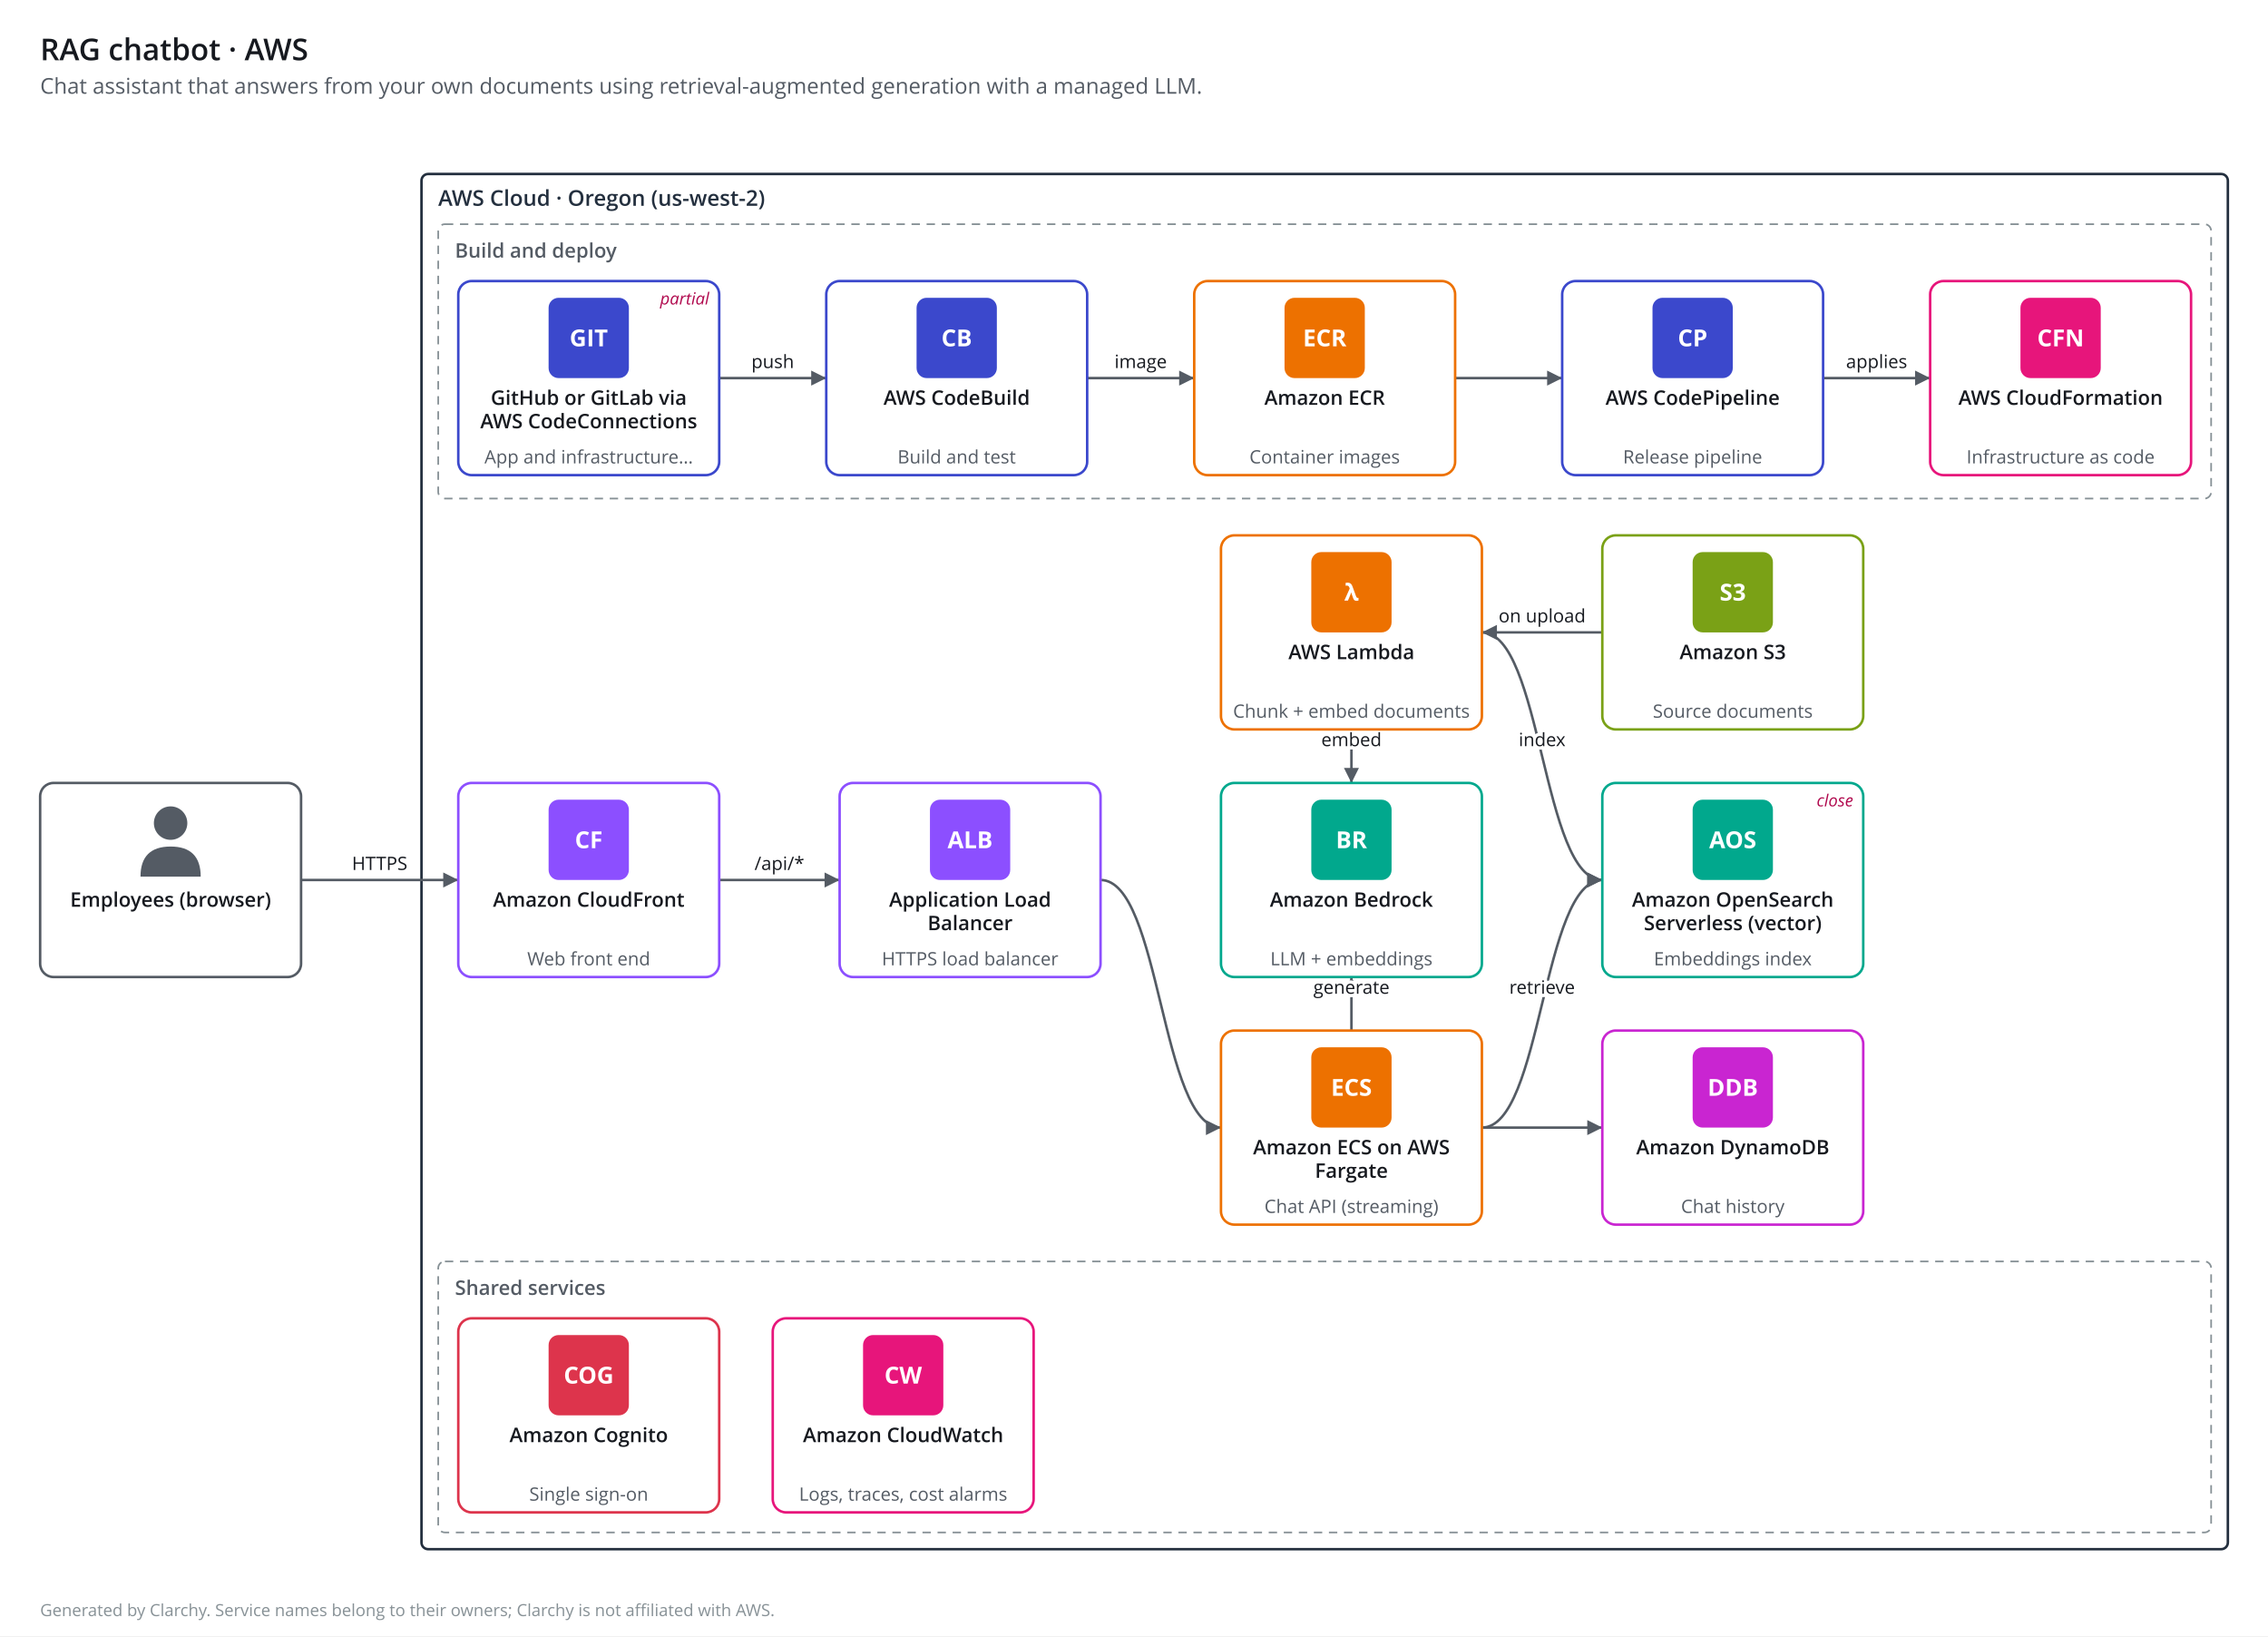
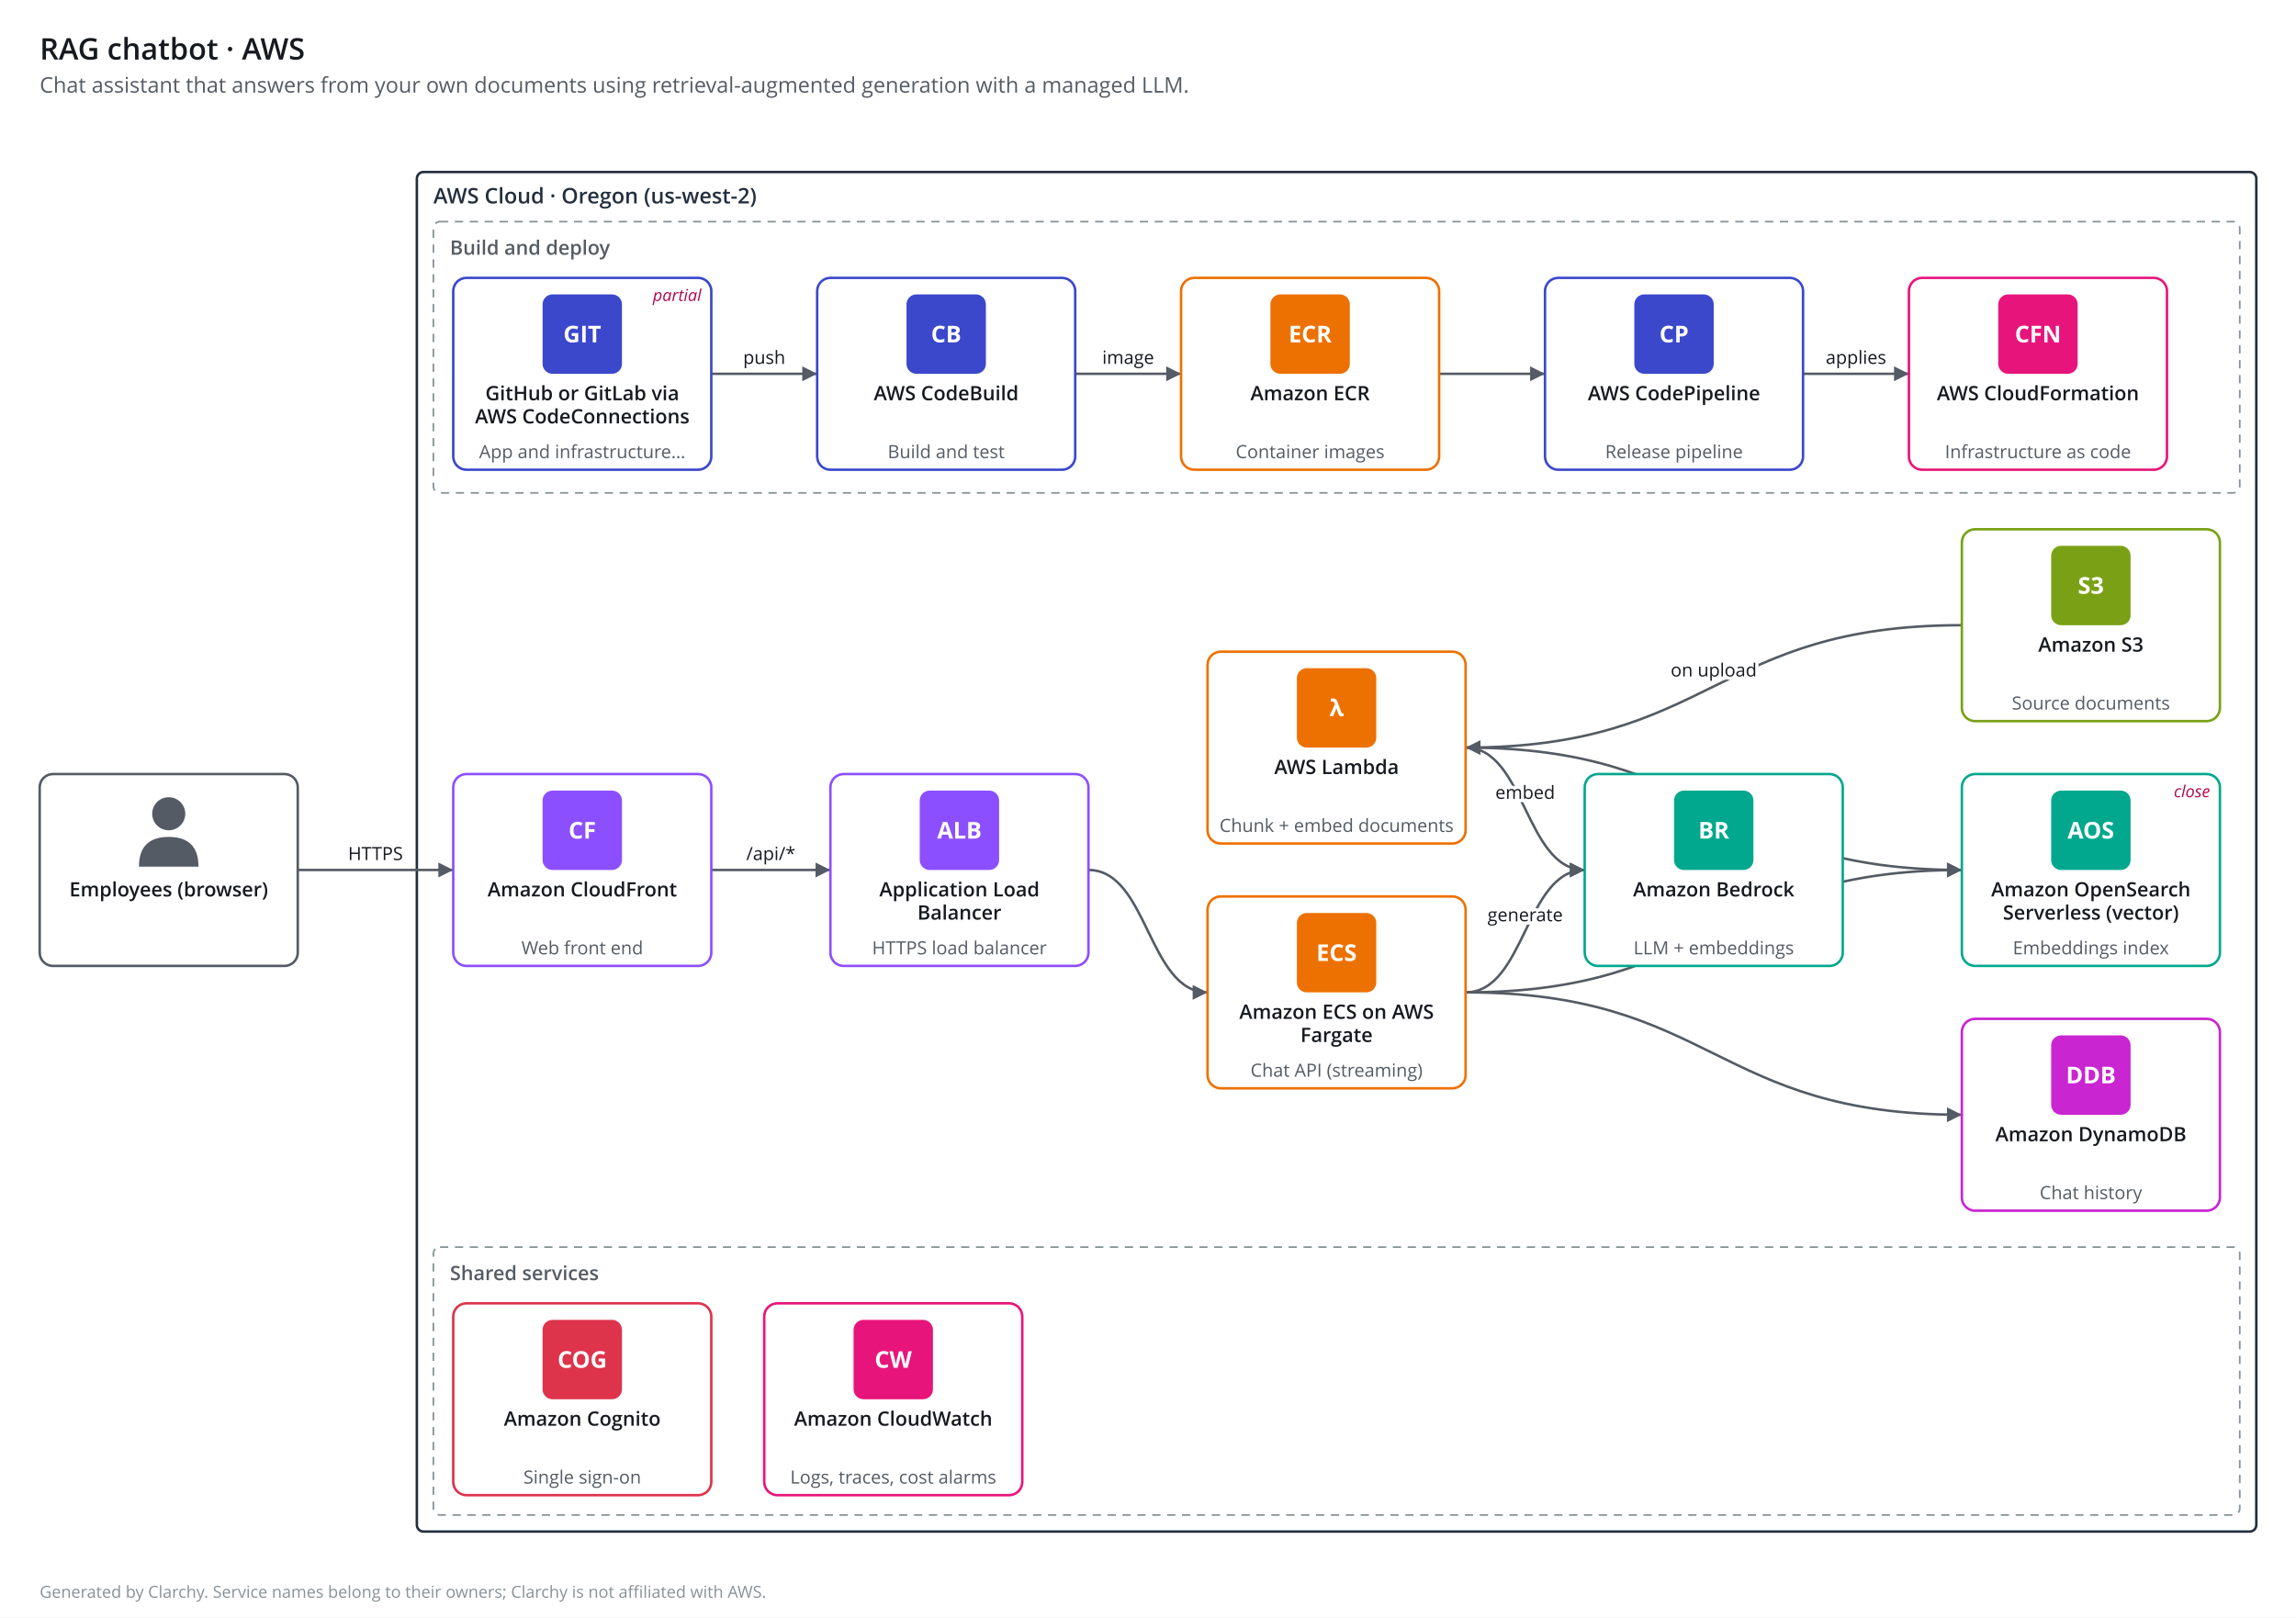
- <svg xmlns="http://www.w3.org/2000/svg" class="ca-diagram ca-aws" width="1356" height="978" viewBox="0 0 1356 978" role="img" data-body-top="80" data-body-bottom="950" aria-label="RAG chatbot on AWS">
+ <svg xmlns="http://www.w3.org/2000/svg" class="ca-diagram ca-aws" width="1388" height="978" viewBox="0 0 1388 978" role="img" data-body-top="80" data-body-bottom="950" aria-label="RAG chatbot on AWS">
  <style>.ca-aws{font-family:'Open Sans', 'Helvetica Neue', Arial, sans-serif}
.ca-aws .ca-bg{fill:#ffffff}
.ca-aws .ca-title{font-size:18px;font-weight:600;fill:#16191f}
.ca-aws .ca-subtitle{font-size:13px;fill:#545b64}
.ca-aws .ca-cloud{fill:#FFFFFF;stroke:#232F3E;stroke-width:1.5;}
.ca-aws .ca-cloud-label{font-size:13px;font-weight:600;fill:#232F3E}
.ca-aws .ca-band{fill:none;stroke:#879196;stroke-dasharray:5 4}
.ca-aws .ca-band-label{font-size:12px;font-weight:600;fill:#545B64}
.ca-aws .ca-node-box{fill:#ffffff;stroke-width:1.5}
.ca-aws .ca-badge{font-size:14px;font-weight:700;fill:#ffffff}
.ca-aws .ca-service{font-size:12px;font-weight:600;fill:#16191f}
.ca-aws .ca-label{font-size:11px;fill:#545b64}
.ca-aws .ca-fidelity{font-size:10px;font-style:italic;fill:#b0084d}
.ca-aws .ca-edge{fill:none;stroke:#545B64;stroke-width:1.5}
.ca-aws .ca-arrow{fill:#545B64}
.ca-aws .ca-edge-label{font-size:11px;fill:#16191f;paint-order:stroke;stroke:#ffffff;stroke-width:4}
.ca-aws .ca-footer{font-size:10px;fill:#879196}</style>
-   <rect class="ca-bg" width="1356" height="978" />
+   <rect class="ca-bg" width="1388" height="978" />
  <text class="ca-title" x="24" y="36">RAG chatbot · AWS</text>
  <text class="ca-subtitle" x="24" y="56">Chat assistant that answers from your own documents using retrieval-augmented generation with a managed LLM.</text>
-   <rect class="ca-cloud" x="252" y="104" width="1080" height="822" rx="4" />
+   <rect class="ca-cloud" x="252" y="104" width="1112" height="822" rx="4" />
  <text class="ca-cloud-label" x="262" y="123">AWS Cloud · Oregon (us-west-2)</text>
-   <rect class="ca-band" x="262" y="134" width="1060" height="164" rx="4" />
+   <rect class="ca-band" x="262" y="134" width="1092" height="164" rx="4" />
  <text class="ca-band-label" x="272" y="154">Build and deploy</text>
-   <rect class="ca-band" x="262" y="754" width="1060" height="162" rx="4" />
+   <rect class="ca-band" x="262" y="754" width="1092" height="162" rx="4" />
  <text class="ca-band-label" x="272" y="774">Shared services</text>
  <path class="ca-edge" data-from="users" data-to="cdn" d="M180,526 C227,526 227,526 274,526" />
  <polygon class="ca-arrow" data-from="users" data-to="cdn" points="274,526 265,521.5 265,530.5" />
  <text class="ca-edge-label" data-from="users" data-to="cdn" x="227" y="520" text-anchor="middle">HTTPS</text>
  <path class="ca-edge" data-from="cdn" data-to="lb" d="M430,526 C466,526 466,526 502,526" />
  <polygon class="ca-arrow" data-from="cdn" data-to="lb" points="502,526 493,521.5 493,530.5" />
  <text class="ca-edge-label" data-from="cdn" data-to="lb" x="466" y="520" text-anchor="middle">/api/*</text>
-   <path class="ca-edge" data-from="lb" data-to="app" d="M658,526 C694,526 694,674 730,674" />
-   <polygon class="ca-arrow" data-from="lb" data-to="app" points="730,674 721,669.5 721,678.5" />
-   <path class="ca-edge" data-from="app" data-to="vectors" d="M886,674 C922,674 922,526 958,526" />
-   <polygon class="ca-arrow" data-from="app" data-to="vectors" points="958,526 949,521.5 949,530.5" />
-   <text class="ca-edge-label" data-from="app" data-to="vectors" x="922" y="594" text-anchor="middle">retrieve</text>
-   <path class="ca-edge" data-from="app" data-to="llm" d="M808,616 C808,600 808,600 808,584" />
-   <polygon class="ca-arrow" data-from="app" data-to="llm" points="808,584 803.5,593 812.5,593" />
-   <text class="ca-edge-label" data-from="app" data-to="llm" x="808" y="594" text-anchor="middle">generate</text>
-   <path class="ca-edge" data-from="app" data-to="history" d="M886,674 C922,674 922,674 958,674" />
-   <polygon class="ca-arrow" data-from="app" data-to="history" points="958,674 949,669.5 949,678.5" />
-   <path class="ca-edge" data-from="docs" data-to="ingest" d="M958,378 C922,378 922,378 886,378" />
-   <polygon class="ca-arrow" data-from="docs" data-to="ingest" points="886,378 895,373.5 895,382.5" />
-   <text class="ca-edge-label" data-from="docs" data-to="ingest" x="922" y="372" text-anchor="middle">on upload</text>
-   <path class="ca-edge" data-from="ingest" data-to="llm" d="M808,436 C808,452 808,452 808,468" />
-   <polygon class="ca-arrow" data-from="ingest" data-to="llm" points="808,468 803.5,459 812.5,459" />
-   <text class="ca-edge-label" data-from="ingest" data-to="llm" x="808" y="446" text-anchor="middle">embed</text>
-   <path class="ca-edge" data-from="ingest" data-to="vectors" d="M886,378 C922,378 922,526 958,526" />
-   <polygon class="ca-arrow" data-from="ingest" data-to="vectors" points="958,526 949,521.5 949,530.5" />
-   <text class="ca-edge-label" data-from="ingest" data-to="vectors" x="922" y="446" text-anchor="middle">index</text>
+   <path class="ca-edge" data-from="lb" data-to="app" d="M658,526 C694,526 694,600 730,600" />
+   <polygon class="ca-arrow" data-from="lb" data-to="app" points="730,600 721,595.5 721,604.5" />
+   <path class="ca-edge" data-from="app" data-to="vectors" d="M886,600 C1036,600 1036,526 1186,526" />
+   <polygon class="ca-arrow" data-from="app" data-to="vectors" points="1186,526 1177,521.5 1177,530.5" />
+   <text class="ca-edge-label" data-from="app" data-to="vectors" x="1036" y="557" text-anchor="middle">retrieve</text>
+   <path class="ca-edge" data-from="app" data-to="llm" d="M886,600 C922,600 922,526 958,526" />
+   <polygon class="ca-arrow" data-from="app" data-to="llm" points="958,526 949,521.5 949,530.5" />
+   <text class="ca-edge-label" data-from="app" data-to="llm" x="922" y="557" text-anchor="middle">generate</text>
+   <path class="ca-edge" data-from="app" data-to="history" d="M886,600 C1036,600 1036,674 1186,674" />
+   <polygon class="ca-arrow" data-from="app" data-to="history" points="1186,674 1177,669.5 1177,678.5" />
+   <path class="ca-edge" data-from="docs" data-to="ingest" d="M1186,378 C1036,378 1036,452 886,452" />
+   <polygon class="ca-arrow" data-from="docs" data-to="ingest" points="886,452 895,447.5 895,456.5" />
+   <text class="ca-edge-label" data-from="docs" data-to="ingest" x="1036" y="409" text-anchor="middle">on upload</text>
+   <path class="ca-edge" data-from="ingest" data-to="llm" d="M886,452 C922,452 922,526 958,526" />
+   <polygon class="ca-arrow" data-from="ingest" data-to="llm" points="958,526 949,521.5 949,530.5" />
+   <text class="ca-edge-label" data-from="ingest" data-to="llm" x="922" y="483" text-anchor="middle">embed</text>
+   <path class="ca-edge" data-from="ingest" data-to="vectors" d="M886,452 C1036,452 1036,526 1186,526" />
+   <polygon class="ca-arrow" data-from="ingest" data-to="vectors" points="1186,526 1177,521.5 1177,530.5" />
+   <text class="ca-edge-label" data-from="ingest" data-to="vectors" x="1036" y="483" text-anchor="middle">index</text>
  <path class="ca-edge" data-from="repo" data-to="build" d="M430,226 C462,226 462,226 494,226" />
  <polygon class="ca-arrow" data-from="repo" data-to="build" points="494,226 485,221.5 485,230.5" />
  <text class="ca-edge-label" data-from="repo" data-to="build" x="462" y="220" text-anchor="middle">push</text>
  <path class="ca-edge" data-from="build" data-to="registry" d="M650,226 C682,226 682,226 714,226" />
  <polygon class="ca-arrow" data-from="build" data-to="registry" points="714,226 705,221.5 705,230.5" />
  <text class="ca-edge-label" data-from="build" data-to="registry" x="682" y="220" text-anchor="middle">image</text>
  <path class="ca-edge" data-from="registry" data-to="deploy" d="M870,226 C902,226 902,226 934,226" />
  <polygon class="ca-arrow" data-from="registry" data-to="deploy" points="934,226 925,221.5 925,230.5" />
  <path class="ca-edge" data-from="deploy" data-to="infra-code" d="M1090,226 C1122,226 1122,226 1154,226" />
  <polygon class="ca-arrow" data-from="deploy" data-to="infra-code" points="1154,226 1145,221.5 1145,230.5" />
  <text class="ca-edge-label" data-from="deploy" data-to="infra-code" x="1122" y="220" text-anchor="middle">applies</text>
  <g class="node" data-id="users" data-capability="client" data-stage="users">
    <rect class="ca-node-box" x="24" y="468" width="156" height="116" rx="8" style="stroke:#545B64" />
    <g fill="#545B64">
      <circle cx="102" cy="492" r="10" />
      <path d="M84,524 Q84,506 102,506 Q120,506 120,524 Z" />
    </g>
    <text class="ca-service" x="102" y="542" text-anchor="middle">Employees (browser)</text>
  </g>
  <g class="node" data-id="cdn" data-capability="cdn" data-stage="serve">
    <rect class="ca-node-box" x="274" y="468" width="156" height="116" rx="8" style="stroke:#8C4FFF" />
    <rect x="328" y="478" width="48" height="48" rx="6" fill="#8C4FFF" />
    <text class="ca-badge" x="352" y="507" text-anchor="middle">CF</text>
    <text class="ca-service" x="352" y="542" text-anchor="middle">Amazon CloudFront</text>
    <text class="ca-label" x="352" y="577" text-anchor="middle">Web front end</text>
  </g>
  <g class="node" data-id="lb" data-capability="load-balancer" data-stage="serve">
    <rect class="ca-node-box" x="502" y="468" width="156" height="116" rx="8" style="stroke:#8C4FFF" />
    <rect x="556" y="478" width="48" height="48" rx="6" fill="#8C4FFF" />
    <text class="ca-badge" x="580" y="507" text-anchor="middle">ALB</text>
    <text class="ca-service" x="580" y="542" text-anchor="middle">Application Load</text>
    <text class="ca-service" x="580" y="556" text-anchor="middle">Balancer</text>
    <text class="ca-label" x="580" y="577" text-anchor="middle">HTTPS load balancer</text>
  </g>
  <g class="node" data-id="app" data-capability="container-service" data-stage="run">
-     <rect class="ca-node-box" x="730" y="616" width="156" height="116" rx="8" style="stroke:#ED7100" />
-     <rect x="784" y="626" width="48" height="48" rx="6" fill="#ED7100" />
-     <text class="ca-badge" x="808" y="655" text-anchor="middle">ECS</text>
-     <text class="ca-service" x="808" y="690" text-anchor="middle">Amazon ECS on AWS</text>
-     <text class="ca-service" x="808" y="704" text-anchor="middle">Fargate</text>
-     <text class="ca-label" x="808" y="725" text-anchor="middle">Chat API (streaming)</text>
+     <rect class="ca-node-box" x="730" y="542" width="156" height="116" rx="8" style="stroke:#ED7100" />
+     <rect x="784" y="552" width="48" height="48" rx="6" fill="#ED7100" />
+     <text class="ca-badge" x="808" y="581" text-anchor="middle">ECS</text>
+     <text class="ca-service" x="808" y="616" text-anchor="middle">Amazon ECS on AWS</text>
+     <text class="ca-service" x="808" y="630" text-anchor="middle">Fargate</text>
+     <text class="ca-label" x="808" y="651" text-anchor="middle">Chat API (streaming)</text>
  </g>
  <g class="node" data-id="llm" data-capability="llm-inference" data-stage="run">
-     <rect class="ca-node-box" x="730" y="468" width="156" height="116" rx="8" style="stroke:#01A88D" />
-     <rect x="784" y="478" width="48" height="48" rx="6" fill="#01A88D" />
-     <text class="ca-badge" x="808" y="507" text-anchor="middle">BR</text>
-     <text class="ca-service" x="808" y="542" text-anchor="middle">Amazon Bedrock</text>
-     <text class="ca-label" x="808" y="577" text-anchor="middle">LLM + embeddings</text>
+     <rect class="ca-node-box" x="958" y="468" width="156" height="116" rx="8" style="stroke:#01A88D" />
+     <rect x="1012" y="478" width="48" height="48" rx="6" fill="#01A88D" />
+     <text class="ca-badge" x="1036" y="507" text-anchor="middle">BR</text>
+     <text class="ca-service" x="1036" y="542" text-anchor="middle">Amazon Bedrock</text>
+     <text class="ca-label" x="1036" y="577" text-anchor="middle">LLM + embeddings</text>
  </g>
  <g class="node" data-id="ingest" data-capability="serverless-function" data-stage="run">
-     <rect class="ca-node-box" x="730" y="320" width="156" height="116" rx="8" style="stroke:#ED7100" />
-     <rect x="784" y="330" width="48" height="48" rx="6" fill="#ED7100" />
-     <text class="ca-badge" x="808" y="359" text-anchor="middle">λ</text>
-     <text class="ca-service" x="808" y="394" text-anchor="middle">AWS Lambda</text>
-     <text class="ca-label" x="808" y="429" text-anchor="middle">Chunk + embed documents</text>
+     <rect class="ca-node-box" x="730" y="394" width="156" height="116" rx="8" style="stroke:#ED7100" />
+     <rect x="784" y="404" width="48" height="48" rx="6" fill="#ED7100" />
+     <text class="ca-badge" x="808" y="433" text-anchor="middle">λ</text>
+     <text class="ca-service" x="808" y="468" text-anchor="middle">AWS Lambda</text>
+     <text class="ca-label" x="808" y="503" text-anchor="middle">Chunk + embed documents</text>
  </g>
  <g class="node" data-id="docs" data-capability="object-storage" data-stage="store">
-     <rect class="ca-node-box" x="958" y="320" width="156" height="116" rx="8" style="stroke:#7AA116" />
-     <rect x="1012" y="330" width="48" height="48" rx="6" fill="#7AA116" />
-     <text class="ca-badge" x="1036" y="359" text-anchor="middle">S3</text>
-     <text class="ca-service" x="1036" y="394" text-anchor="middle">Amazon S3</text>
-     <text class="ca-label" x="1036" y="429" text-anchor="middle">Source documents</text>
+     <rect class="ca-node-box" x="1186" y="320" width="156" height="116" rx="8" style="stroke:#7AA116" />
+     <rect x="1240" y="330" width="48" height="48" rx="6" fill="#7AA116" />
+     <text class="ca-badge" x="1264" y="359" text-anchor="middle">S3</text>
+     <text class="ca-service" x="1264" y="394" text-anchor="middle">Amazon S3</text>
+     <text class="ca-label" x="1264" y="429" text-anchor="middle">Source documents</text>
  </g>
  <g class="node" data-id="vectors" data-capability="vector-search" data-stage="store">
-     <rect class="ca-node-box" x="958" y="468" width="156" height="116" rx="8" style="stroke:#01A88D" />
-     <rect x="1012" y="478" width="48" height="48" rx="6" fill="#01A88D" />
-     <text class="ca-badge" x="1036" y="507" text-anchor="middle">AOS</text>
-     <text class="ca-service" x="1036" y="542" text-anchor="middle">Amazon OpenSearch</text>
-     <text class="ca-service" x="1036" y="556" text-anchor="middle">Serverless (vector)</text>
-     <text class="ca-label" x="1036" y="577" text-anchor="middle">Embeddings index</text>
-     <text class="ca-fidelity" x="1108" y="482" text-anchor="end">close</text>
+     <rect class="ca-node-box" x="1186" y="468" width="156" height="116" rx="8" style="stroke:#01A88D" />
+     <rect x="1240" y="478" width="48" height="48" rx="6" fill="#01A88D" />
+     <text class="ca-badge" x="1264" y="507" text-anchor="middle">AOS</text>
+     <text class="ca-service" x="1264" y="542" text-anchor="middle">Amazon OpenSearch</text>
+     <text class="ca-service" x="1264" y="556" text-anchor="middle">Serverless (vector)</text>
+     <text class="ca-label" x="1264" y="577" text-anchor="middle">Embeddings index</text>
+     <text class="ca-fidelity" x="1336" y="482" text-anchor="end">close</text>
  </g>
  <g class="node" data-id="history" data-capability="key-value-db" data-stage="store">
-     <rect class="ca-node-box" x="958" y="616" width="156" height="116" rx="8" style="stroke:#C925D1" />
-     <rect x="1012" y="626" width="48" height="48" rx="6" fill="#C925D1" />
-     <text class="ca-badge" x="1036" y="655" text-anchor="middle">DDB</text>
-     <text class="ca-service" x="1036" y="690" text-anchor="middle">Amazon DynamoDB</text>
-     <text class="ca-label" x="1036" y="725" text-anchor="middle">Chat history</text>
+     <rect class="ca-node-box" x="1186" y="616" width="156" height="116" rx="8" style="stroke:#C925D1" />
+     <rect x="1240" y="626" width="48" height="48" rx="6" fill="#C925D1" />
+     <text class="ca-badge" x="1264" y="655" text-anchor="middle">DDB</text>
+     <text class="ca-service" x="1264" y="690" text-anchor="middle">Amazon DynamoDB</text>
+     <text class="ca-label" x="1264" y="725" text-anchor="middle">Chat history</text>
  </g>
  <g class="node" data-id="auth" data-capability="identity" data-stage="operate">
    <rect class="ca-node-box" x="274" y="788" width="156" height="116" rx="8" style="stroke:#DD344C" />
    <rect x="328" y="798" width="48" height="48" rx="6" fill="#DD344C" />
    <text class="ca-badge" x="352" y="827" text-anchor="middle">COG</text>
    <text class="ca-service" x="352" y="862" text-anchor="middle">Amazon Cognito</text>
    <text class="ca-label" x="352" y="897" text-anchor="middle">Single sign-on</text>
  </g>
  <g class="node" data-id="logs" data-capability="monitoring" data-stage="operate">
    <rect class="ca-node-box" x="462" y="788" width="156" height="116" rx="8" style="stroke:#E7157B" />
    <rect x="516" y="798" width="48" height="48" rx="6" fill="#E7157B" />
    <text class="ca-badge" x="540" y="827" text-anchor="middle">CW</text>
    <text class="ca-service" x="540" y="862" text-anchor="middle">Amazon CloudWatch</text>
    <text class="ca-label" x="540" y="897" text-anchor="middle">Logs, traces, cost alarms</text>
  </g>
  <g class="node" data-id="repo" data-capability="source-control" data-stage="code">
    <rect class="ca-node-box" x="274" y="168" width="156" height="116" rx="8" style="stroke:#3B48CC" />
    <rect x="328" y="178" width="48" height="48" rx="6" fill="#3B48CC" />
    <text class="ca-badge" x="352" y="207" text-anchor="middle">GIT</text>
    <text class="ca-service" x="352" y="242" text-anchor="middle">GitHub or GitLab via</text>
    <text class="ca-service" x="352" y="256" text-anchor="middle">AWS CodeConnections</text>
    <text class="ca-label" x="352" y="277" text-anchor="middle">App and infrastructure…</text>
    <text class="ca-fidelity" x="424" y="182" text-anchor="end">partial</text>
  </g>
  <g class="node" data-id="build" data-capability="ci-build" data-stage="build">
    <rect class="ca-node-box" x="494" y="168" width="156" height="116" rx="8" style="stroke:#3B48CC" />
    <rect x="548" y="178" width="48" height="48" rx="6" fill="#3B48CC" />
    <text class="ca-badge" x="572" y="207" text-anchor="middle">CB</text>
    <text class="ca-service" x="572" y="242" text-anchor="middle">AWS CodeBuild</text>
    <text class="ca-label" x="572" y="277" text-anchor="middle">Build and test</text>
  </g>
  <g class="node" data-id="registry" data-capability="container-registry" data-stage="ship">
    <rect class="ca-node-box" x="714" y="168" width="156" height="116" rx="8" style="stroke:#ED7100" />
    <rect x="768" y="178" width="48" height="48" rx="6" fill="#ED7100" />
    <text class="ca-badge" x="792" y="207" text-anchor="middle">ECR</text>
    <text class="ca-service" x="792" y="242" text-anchor="middle">Amazon ECR</text>
    <text class="ca-label" x="792" y="277" text-anchor="middle">Container images</text>
  </g>
  <g class="node" data-id="deploy" data-capability="cd-deploy" data-stage="ship">
    <rect class="ca-node-box" x="934" y="168" width="156" height="116" rx="8" style="stroke:#3B48CC" />
    <rect x="988" y="178" width="48" height="48" rx="6" fill="#3B48CC" />
    <text class="ca-badge" x="1012" y="207" text-anchor="middle">CP</text>
    <text class="ca-service" x="1012" y="242" text-anchor="middle">AWS CodePipeline</text>
    <text class="ca-label" x="1012" y="277" text-anchor="middle">Release pipeline</text>
  </g>
  <g class="node" data-id="infra-code" data-capability="iac" data-stage="code">
    <rect class="ca-node-box" x="1154" y="168" width="156" height="116" rx="8" style="stroke:#E7157B" />
    <rect x="1208" y="178" width="48" height="48" rx="6" fill="#E7157B" />
    <text class="ca-badge" x="1232" y="207" text-anchor="middle">CFN</text>
    <text class="ca-service" x="1232" y="242" text-anchor="middle">AWS CloudFormation</text>
    <text class="ca-label" x="1232" y="277" text-anchor="middle">Infrastructure as code</text>
  </g>
  <text class="ca-footer" x="24" y="966">Generated by Clarchy. Service names belong to their owners; Clarchy is not affiliated with AWS.</text>
</svg>
